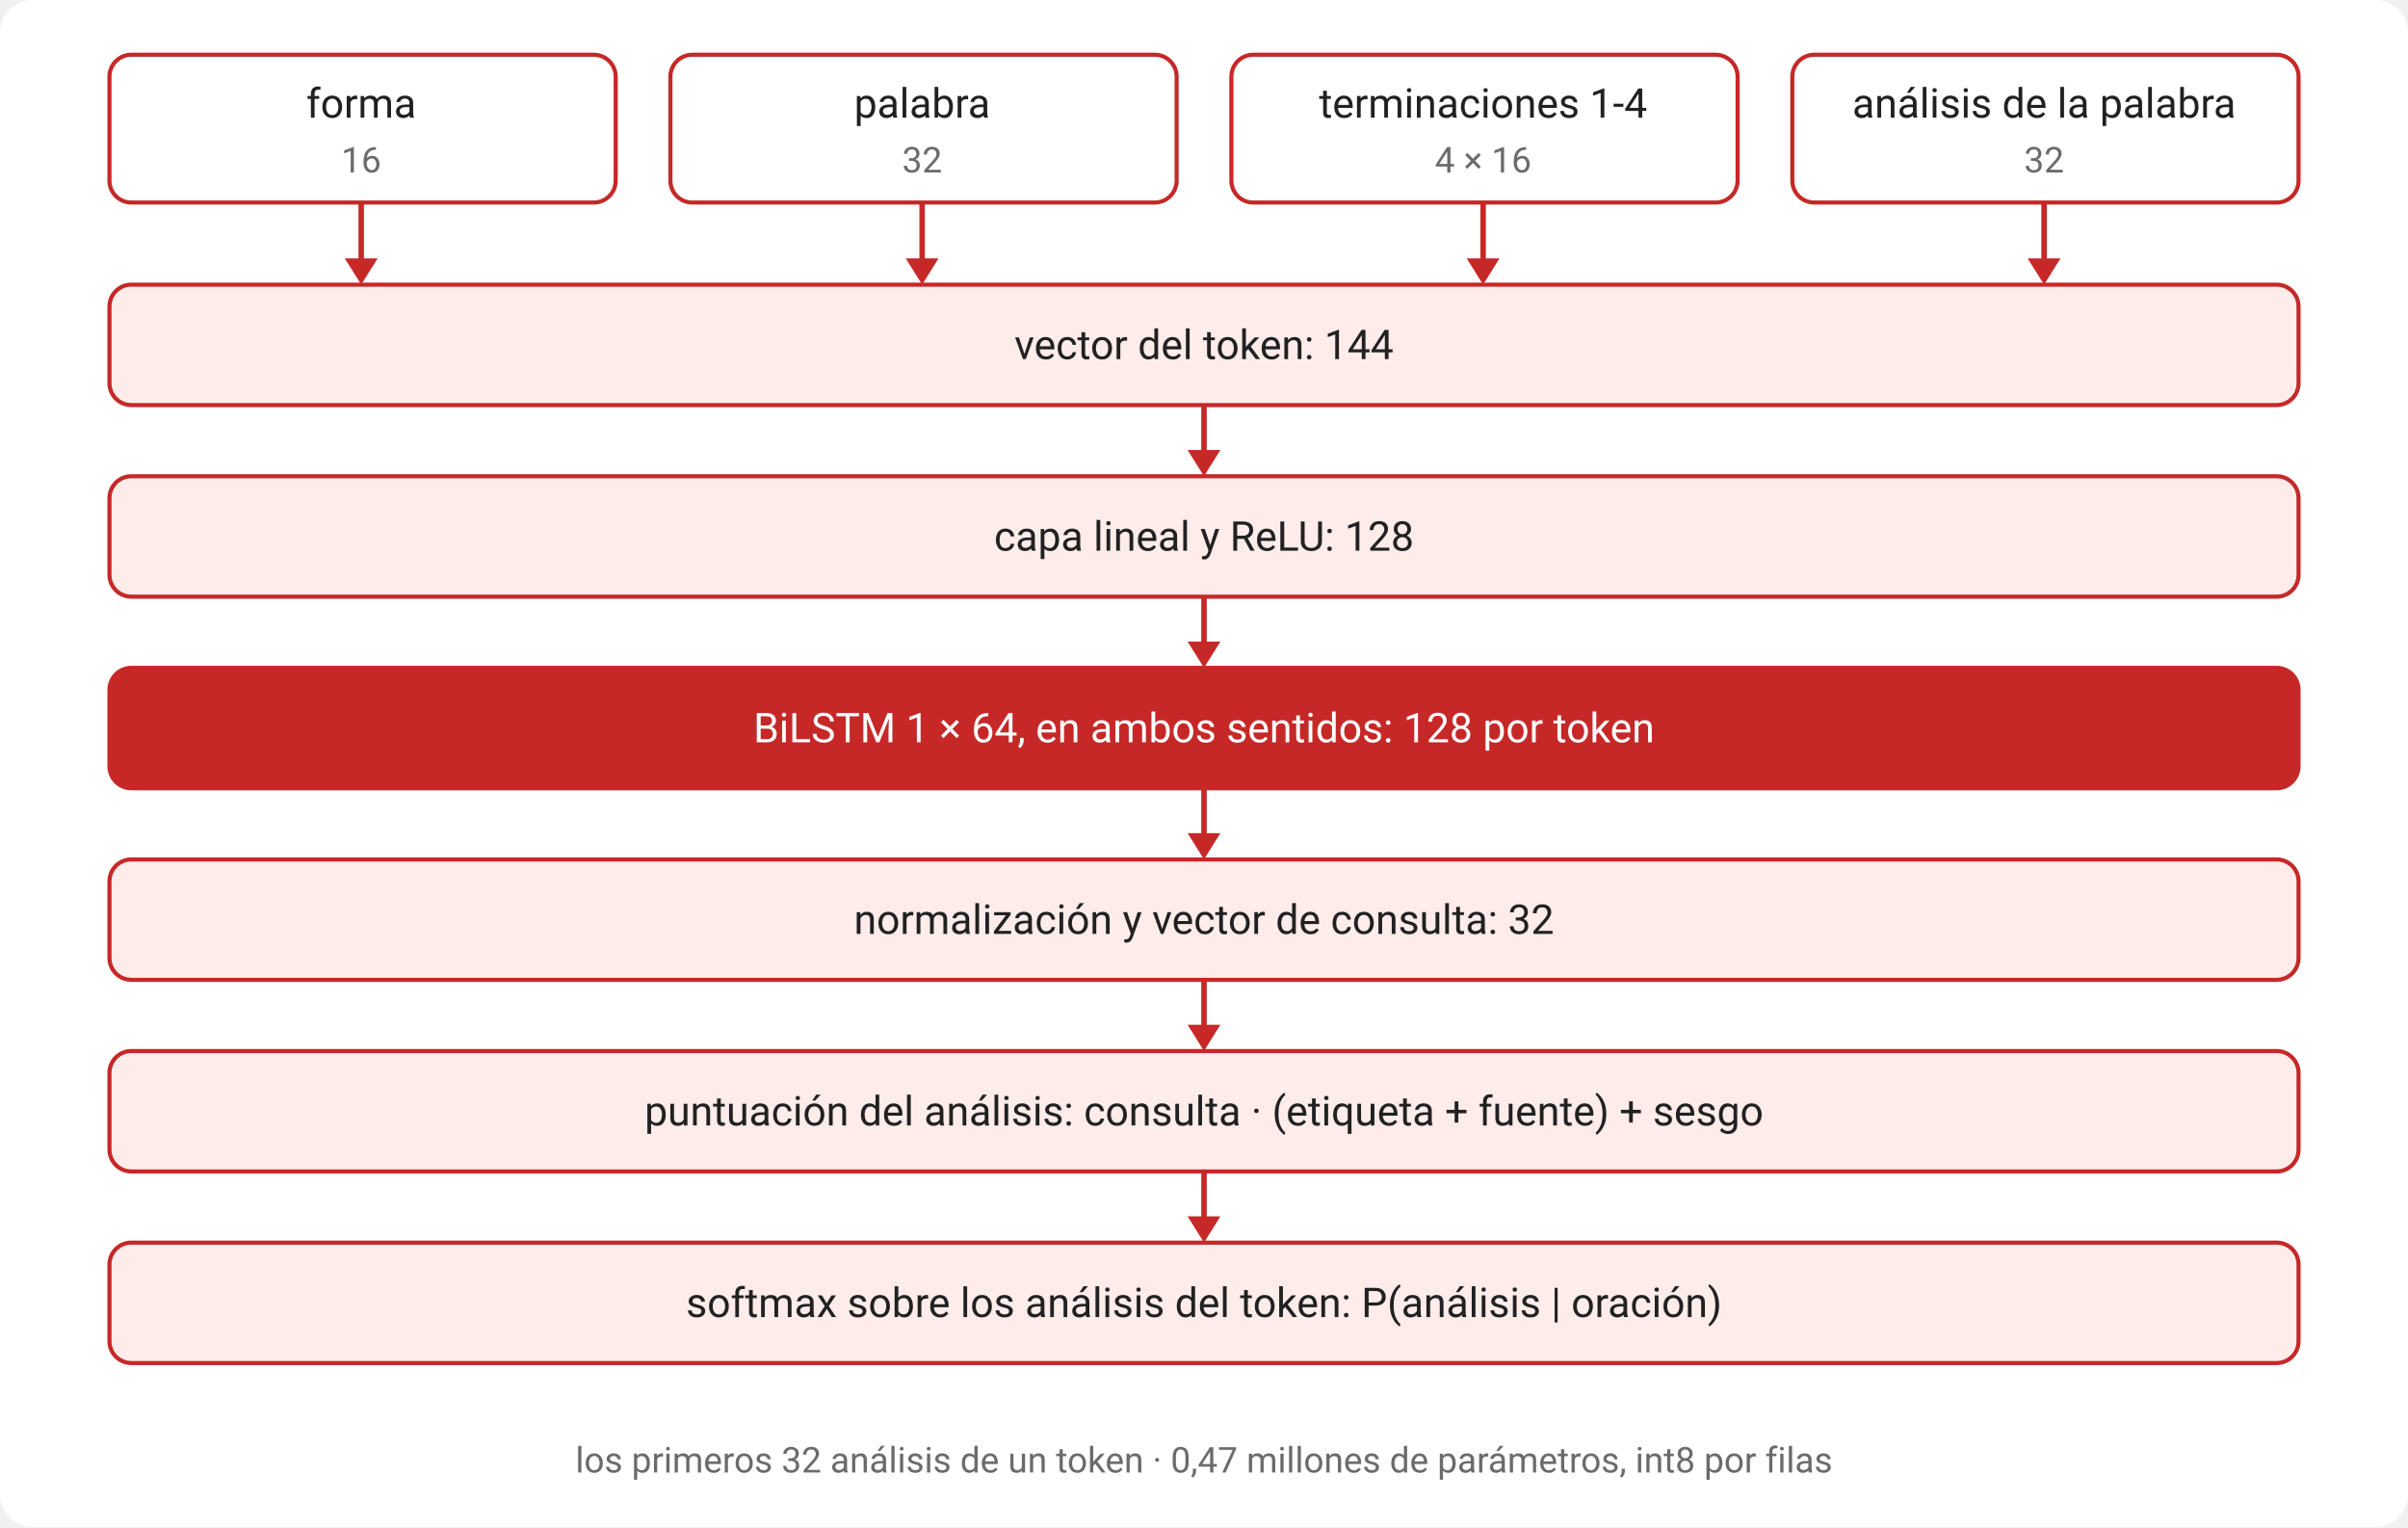
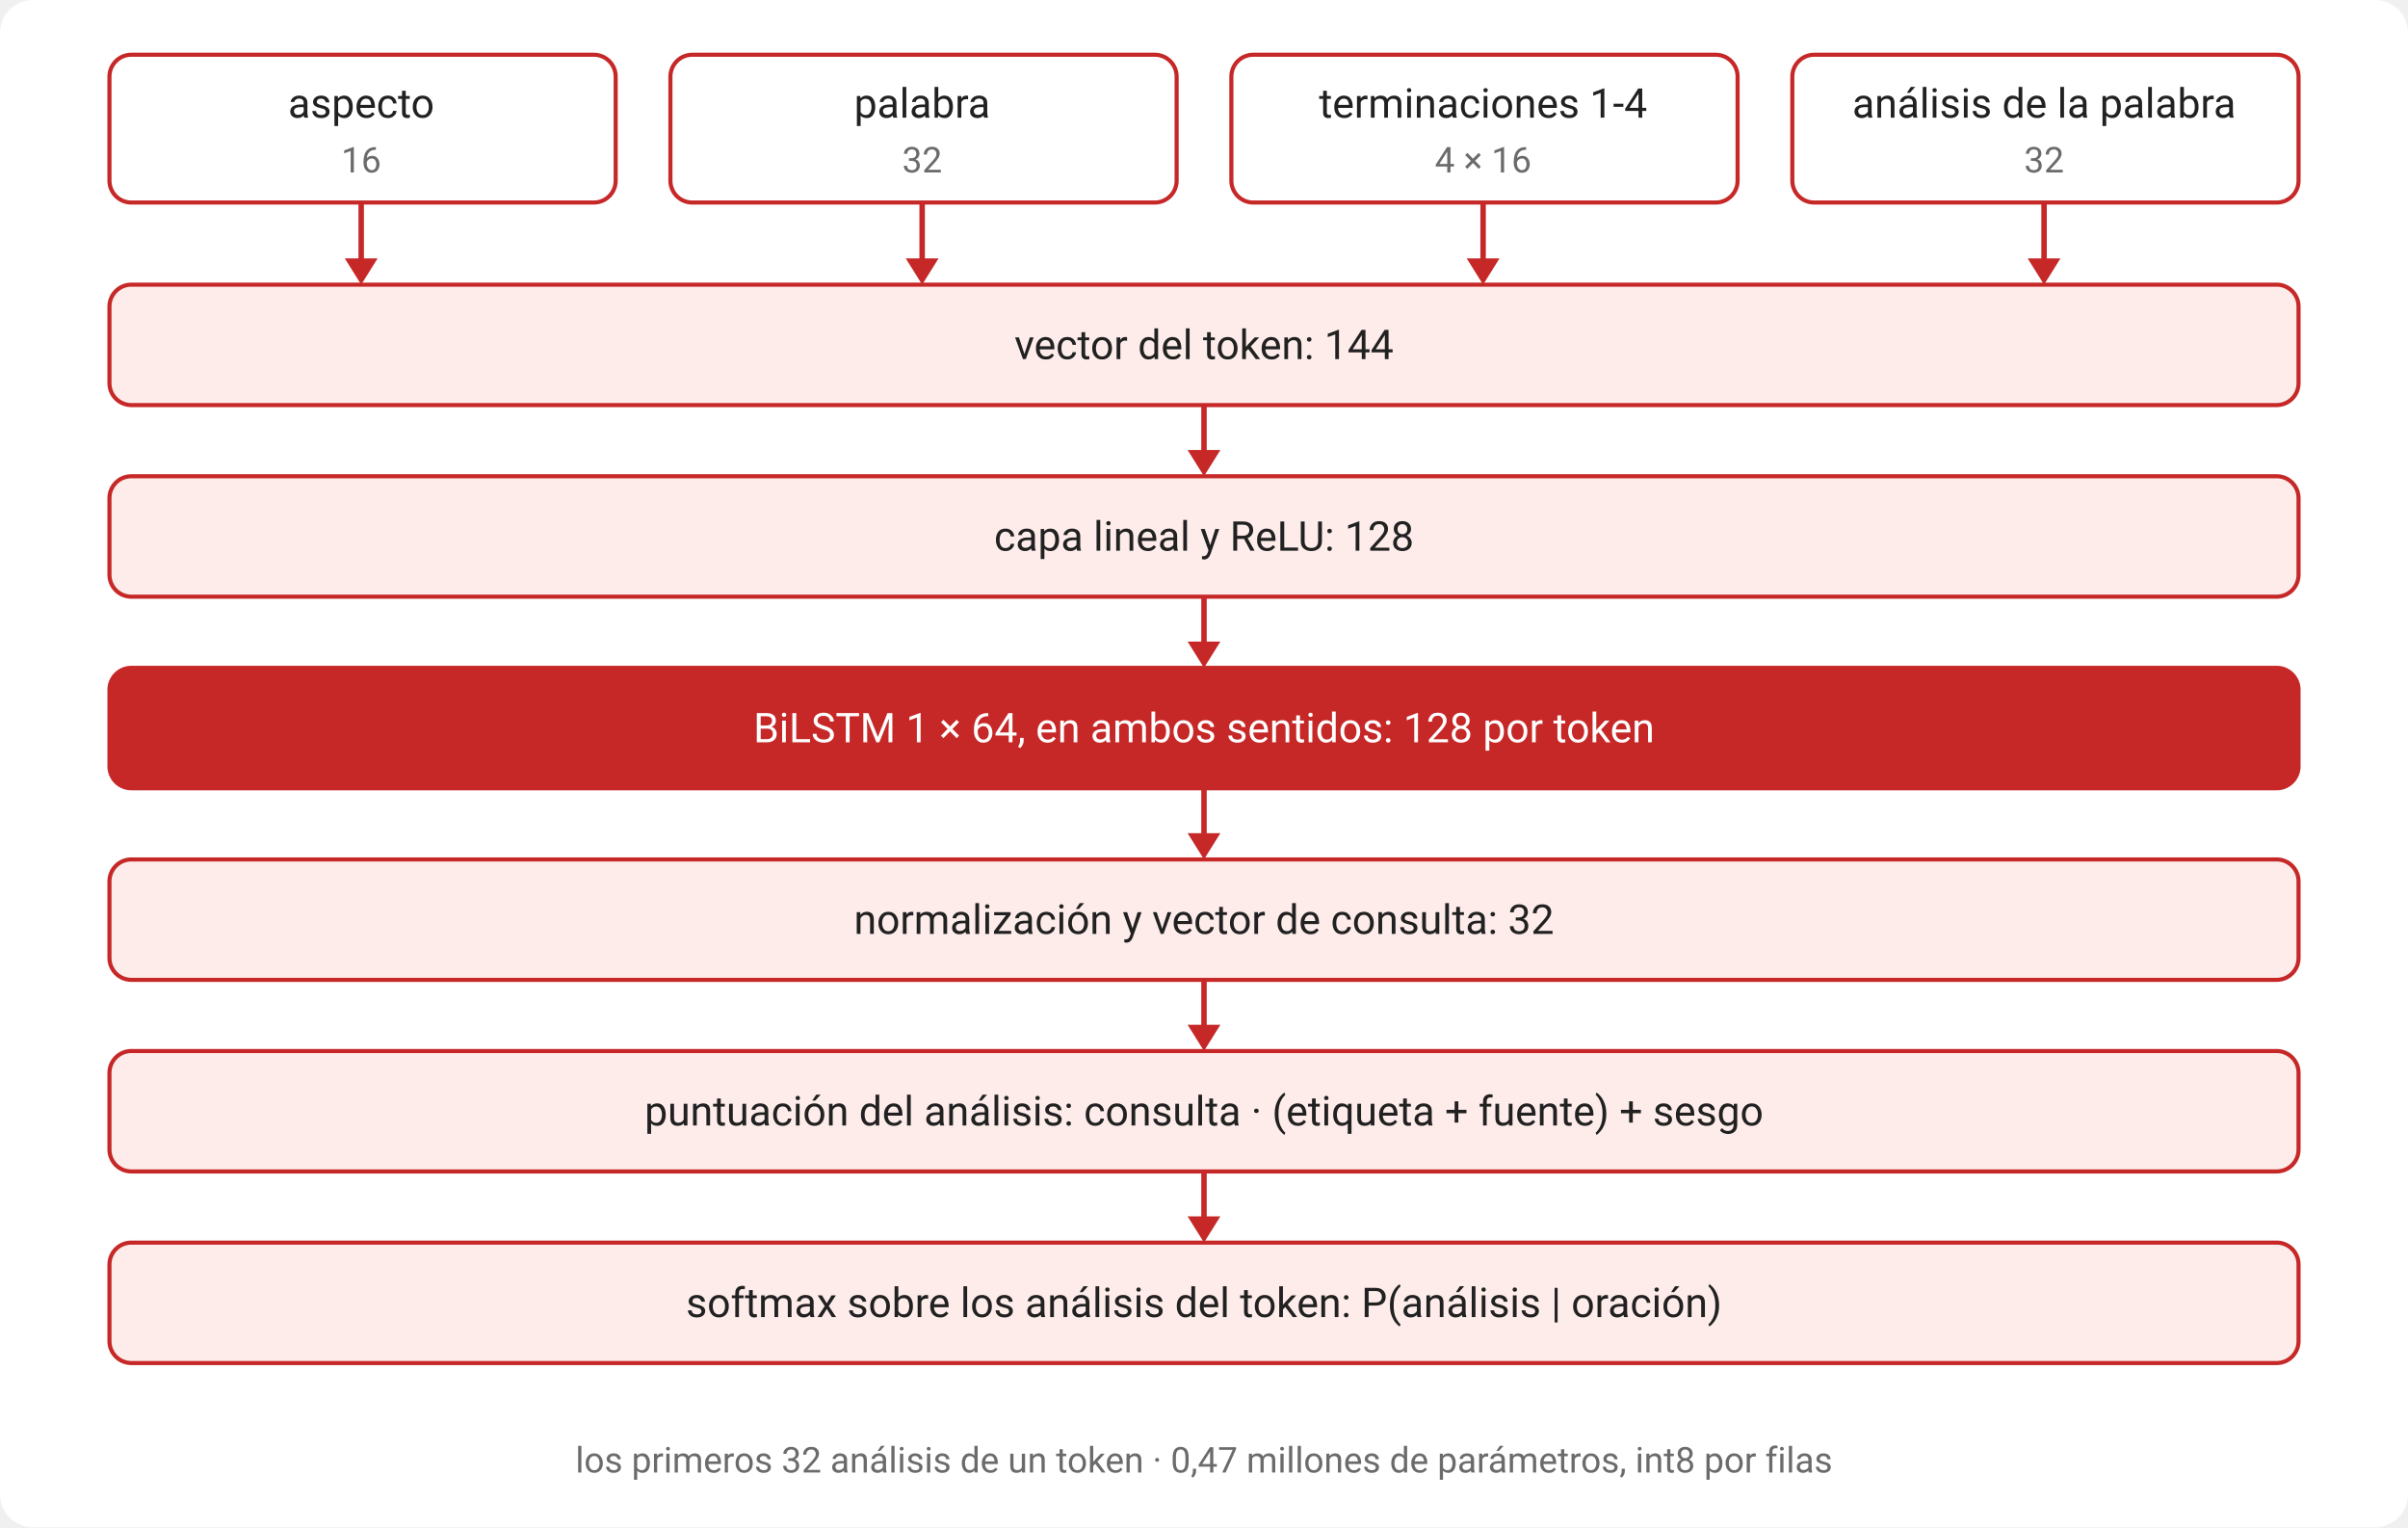
<svg xmlns="http://www.w3.org/2000/svg" viewBox="0 0 880 558" width="880" height="558" font-family="Roboto, Source Sans Pro, Arial, sans-serif" role="img">
  <rect width="880" height="558" rx="12" fill="white" />
  <rect x="40.0" y="20.0" width="185.0" height="54.0" rx="8" fill="white" stroke="#c62828" stroke-width="1.5" />
  <text x="132.5" y="52.2" font-size="15" fill="#212121" text-anchor="middle" />
-   <text x="132.0" y="43.0" font-size="15" fill="#212121" text-anchor="middle">forma</text>
+   <text x="132.0" y="43.0" font-size="15" fill="#212121" text-anchor="middle">aspecto</text>
  <text x="132.0" y="63.0" font-size="13" fill="#6b6b6b" text-anchor="middle">16</text>
  <path d="M132.0 74.0L132.0 95.0" stroke="#c62828" stroke-width="2" />
  <path d="M126.0 94.4L138.0 94.4L132.0 104.0Z" fill="#c62828" />
  <rect x="245.0" y="20.0" width="185.0" height="54.0" rx="8" fill="white" stroke="#c62828" stroke-width="1.5" />
  <text x="337.5" y="52.2" font-size="15" fill="#212121" text-anchor="middle" />
  <text x="337.0" y="43.0" font-size="15" fill="#212121" text-anchor="middle">palabra</text>
  <text x="337.0" y="63.0" font-size="13" fill="#6b6b6b" text-anchor="middle">32</text>
  <path d="M337.0 74.0L337.0 95.0" stroke="#c62828" stroke-width="2" />
  <path d="M331.0 94.4L343.0 94.4L337.0 104.0Z" fill="#c62828" />
  <rect x="450.0" y="20.0" width="185.0" height="54.0" rx="8" fill="white" stroke="#c62828" stroke-width="1.5" />
  <text x="542.5" y="52.2" font-size="15" fill="#212121" text-anchor="middle" />
  <text x="542.0" y="43.0" font-size="15" fill="#212121" text-anchor="middle">terminaciones 1-4</text>
  <text x="542.0" y="63.0" font-size="13" fill="#6b6b6b" text-anchor="middle">4 × 16</text>
  <path d="M542.0 74.0L542.0 95.0" stroke="#c62828" stroke-width="2" />
  <path d="M536.0 94.4L548.0 94.4L542.0 104.0Z" fill="#c62828" />
  <rect x="655.0" y="20.0" width="185.0" height="54.0" rx="8" fill="white" stroke="#c62828" stroke-width="1.5" />
  <text x="747.5" y="52.2" font-size="15" fill="#212121" text-anchor="middle" />
  <text x="747.0" y="43.0" font-size="15" fill="#212121" text-anchor="middle">análisis de la palabra</text>
  <text x="747.0" y="63.0" font-size="13" fill="#6b6b6b" text-anchor="middle">32</text>
  <path d="M747.0 74.0L747.0 95.0" stroke="#c62828" stroke-width="2" />
  <path d="M741.0 94.4L753.0 94.4L747.0 104.0Z" fill="#c62828" />
  <rect x="40.0" y="104.0" width="800.0" height="44.0" rx="8" fill="#fdecea" stroke="#c62828" stroke-width="1.5" />
  <text x="440.0" y="131.2" font-size="15" fill="#212121" text-anchor="middle">vector del token: 144</text>
  <path d="M440.0 148.0L440.0 165.0" stroke="#c62828" stroke-width="2" />
  <path d="M434.0 164.4L446.0 164.4L440.0 174.0Z" fill="#c62828" />
  <rect x="40.0" y="174.0" width="800.0" height="44.0" rx="8" fill="#fdecea" stroke="#c62828" stroke-width="1.5" />
  <text x="440.0" y="201.2" font-size="15" fill="#212121" text-anchor="middle">capa lineal y ReLU: 128</text>
  <path d="M440.0 218.0L440.0 235.0" stroke="#c62828" stroke-width="2" />
  <path d="M434.0 234.4L446.0 234.4L440.0 244.0Z" fill="#c62828" />
  <rect x="40.0" y="244.0" width="800.0" height="44.0" rx="8" fill="#c62828" stroke="#c62828" stroke-width="1.5" />
  <text x="440.0" y="271.2" font-size="15" fill="white" text-anchor="middle">BiLSTM 1 × 64, en ambos sentidos: 128 por token</text>
  <path d="M440.0 288.0L440.0 305.0" stroke="#c62828" stroke-width="2" />
  <path d="M434.0 304.4L446.0 304.4L440.0 314.0Z" fill="#c62828" />
  <rect x="40.0" y="314.0" width="800.0" height="44.0" rx="8" fill="#fdecea" stroke="#c62828" stroke-width="1.5" />
  <text x="440.0" y="341.2" font-size="15" fill="#212121" text-anchor="middle">normalización y vector de consulta: 32</text>
  <path d="M440.0 358.0L440.0 375.0" stroke="#c62828" stroke-width="2" />
  <path d="M434.0 374.4L446.0 374.4L440.0 384.0Z" fill="#c62828" />
  <rect x="40.0" y="384.0" width="800.0" height="44.0" rx="8" fill="#fdecea" stroke="#c62828" stroke-width="1.5" />
  <text x="440.0" y="411.2" font-size="15" fill="#212121" text-anchor="middle">puntuación del análisis: consulta · (etiqueta + fuente) + sesgo</text>
  <path d="M440.0 428.0L440.0 445.0" stroke="#c62828" stroke-width="2" />
  <path d="M434.0 444.4L446.0 444.4L440.0 454.0Z" fill="#c62828" />
  <rect x="40.0" y="454.0" width="800.0" height="44.0" rx="8" fill="#fdecea" stroke="#c62828" stroke-width="1.5" />
  <text x="440.0" y="481.2" font-size="15" fill="#212121" text-anchor="middle">softmax sobre los análisis del token: P(análisis | oración)</text>
  <text x="440.0" y="538.0" font-size="13" fill="#6b6b6b" text-anchor="middle">los primeros 32 análisis de un token · 0,47 millones de parámetros, int8 por filas</text>
</svg>
